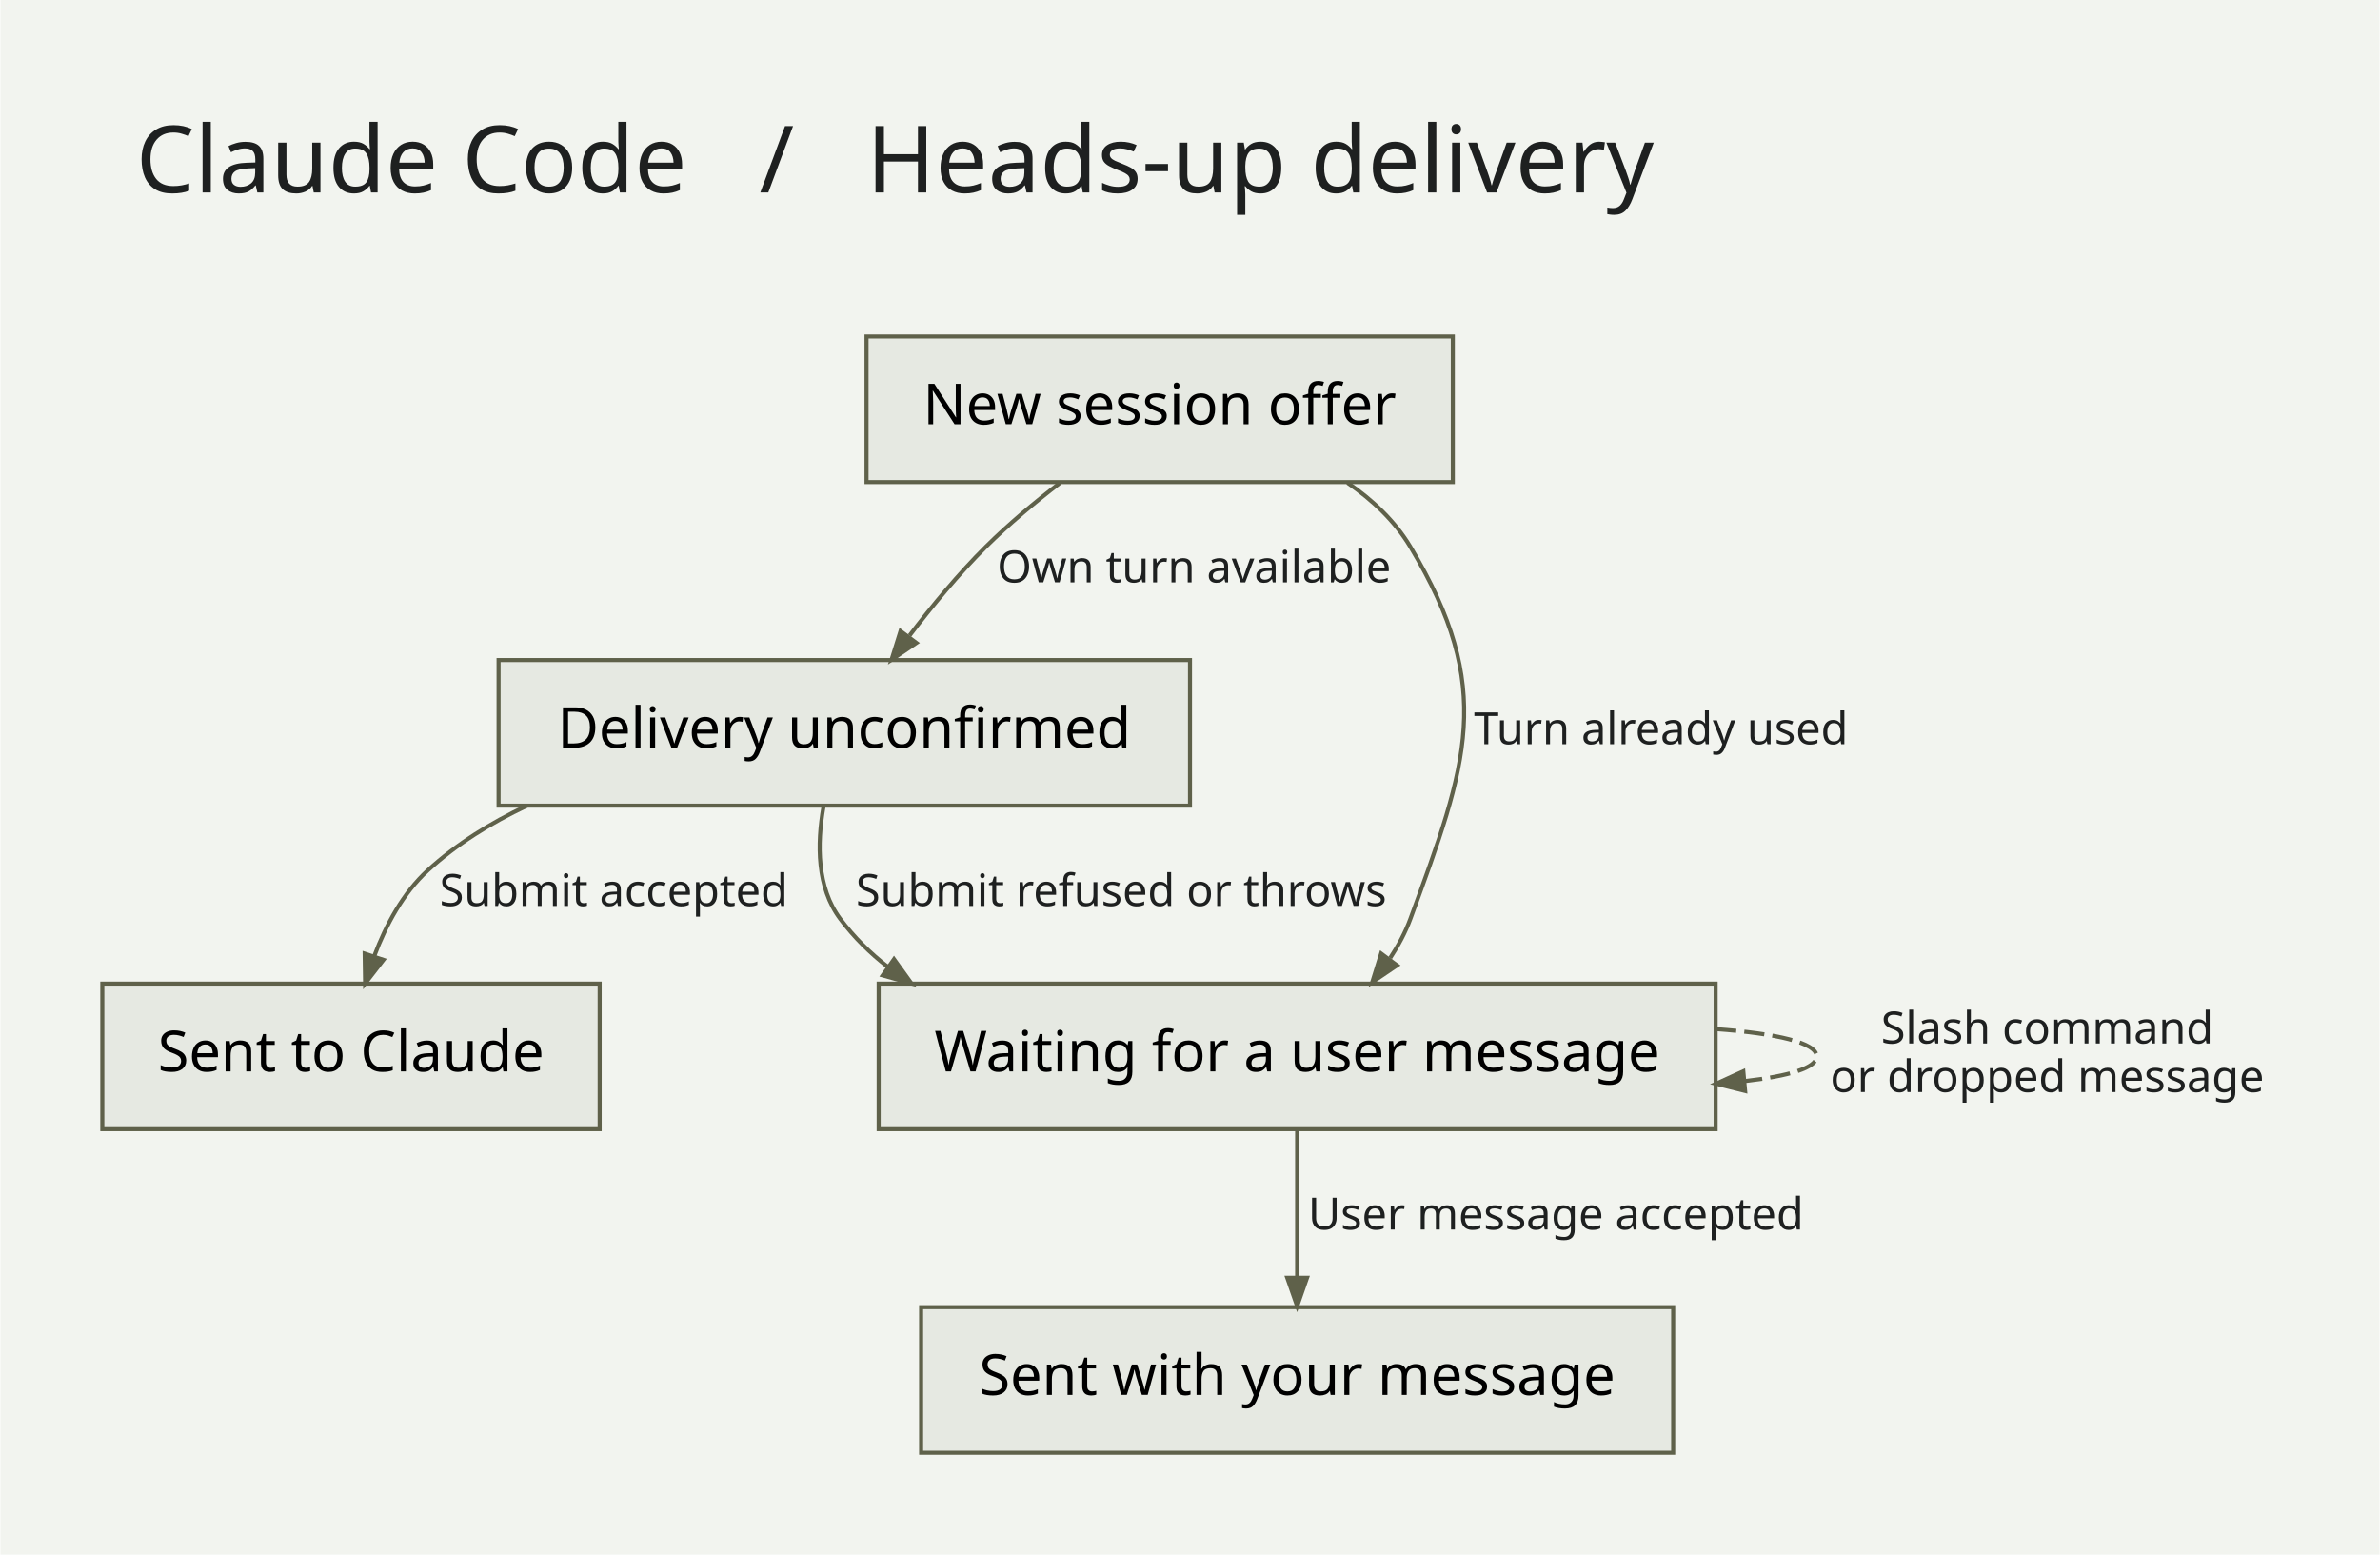
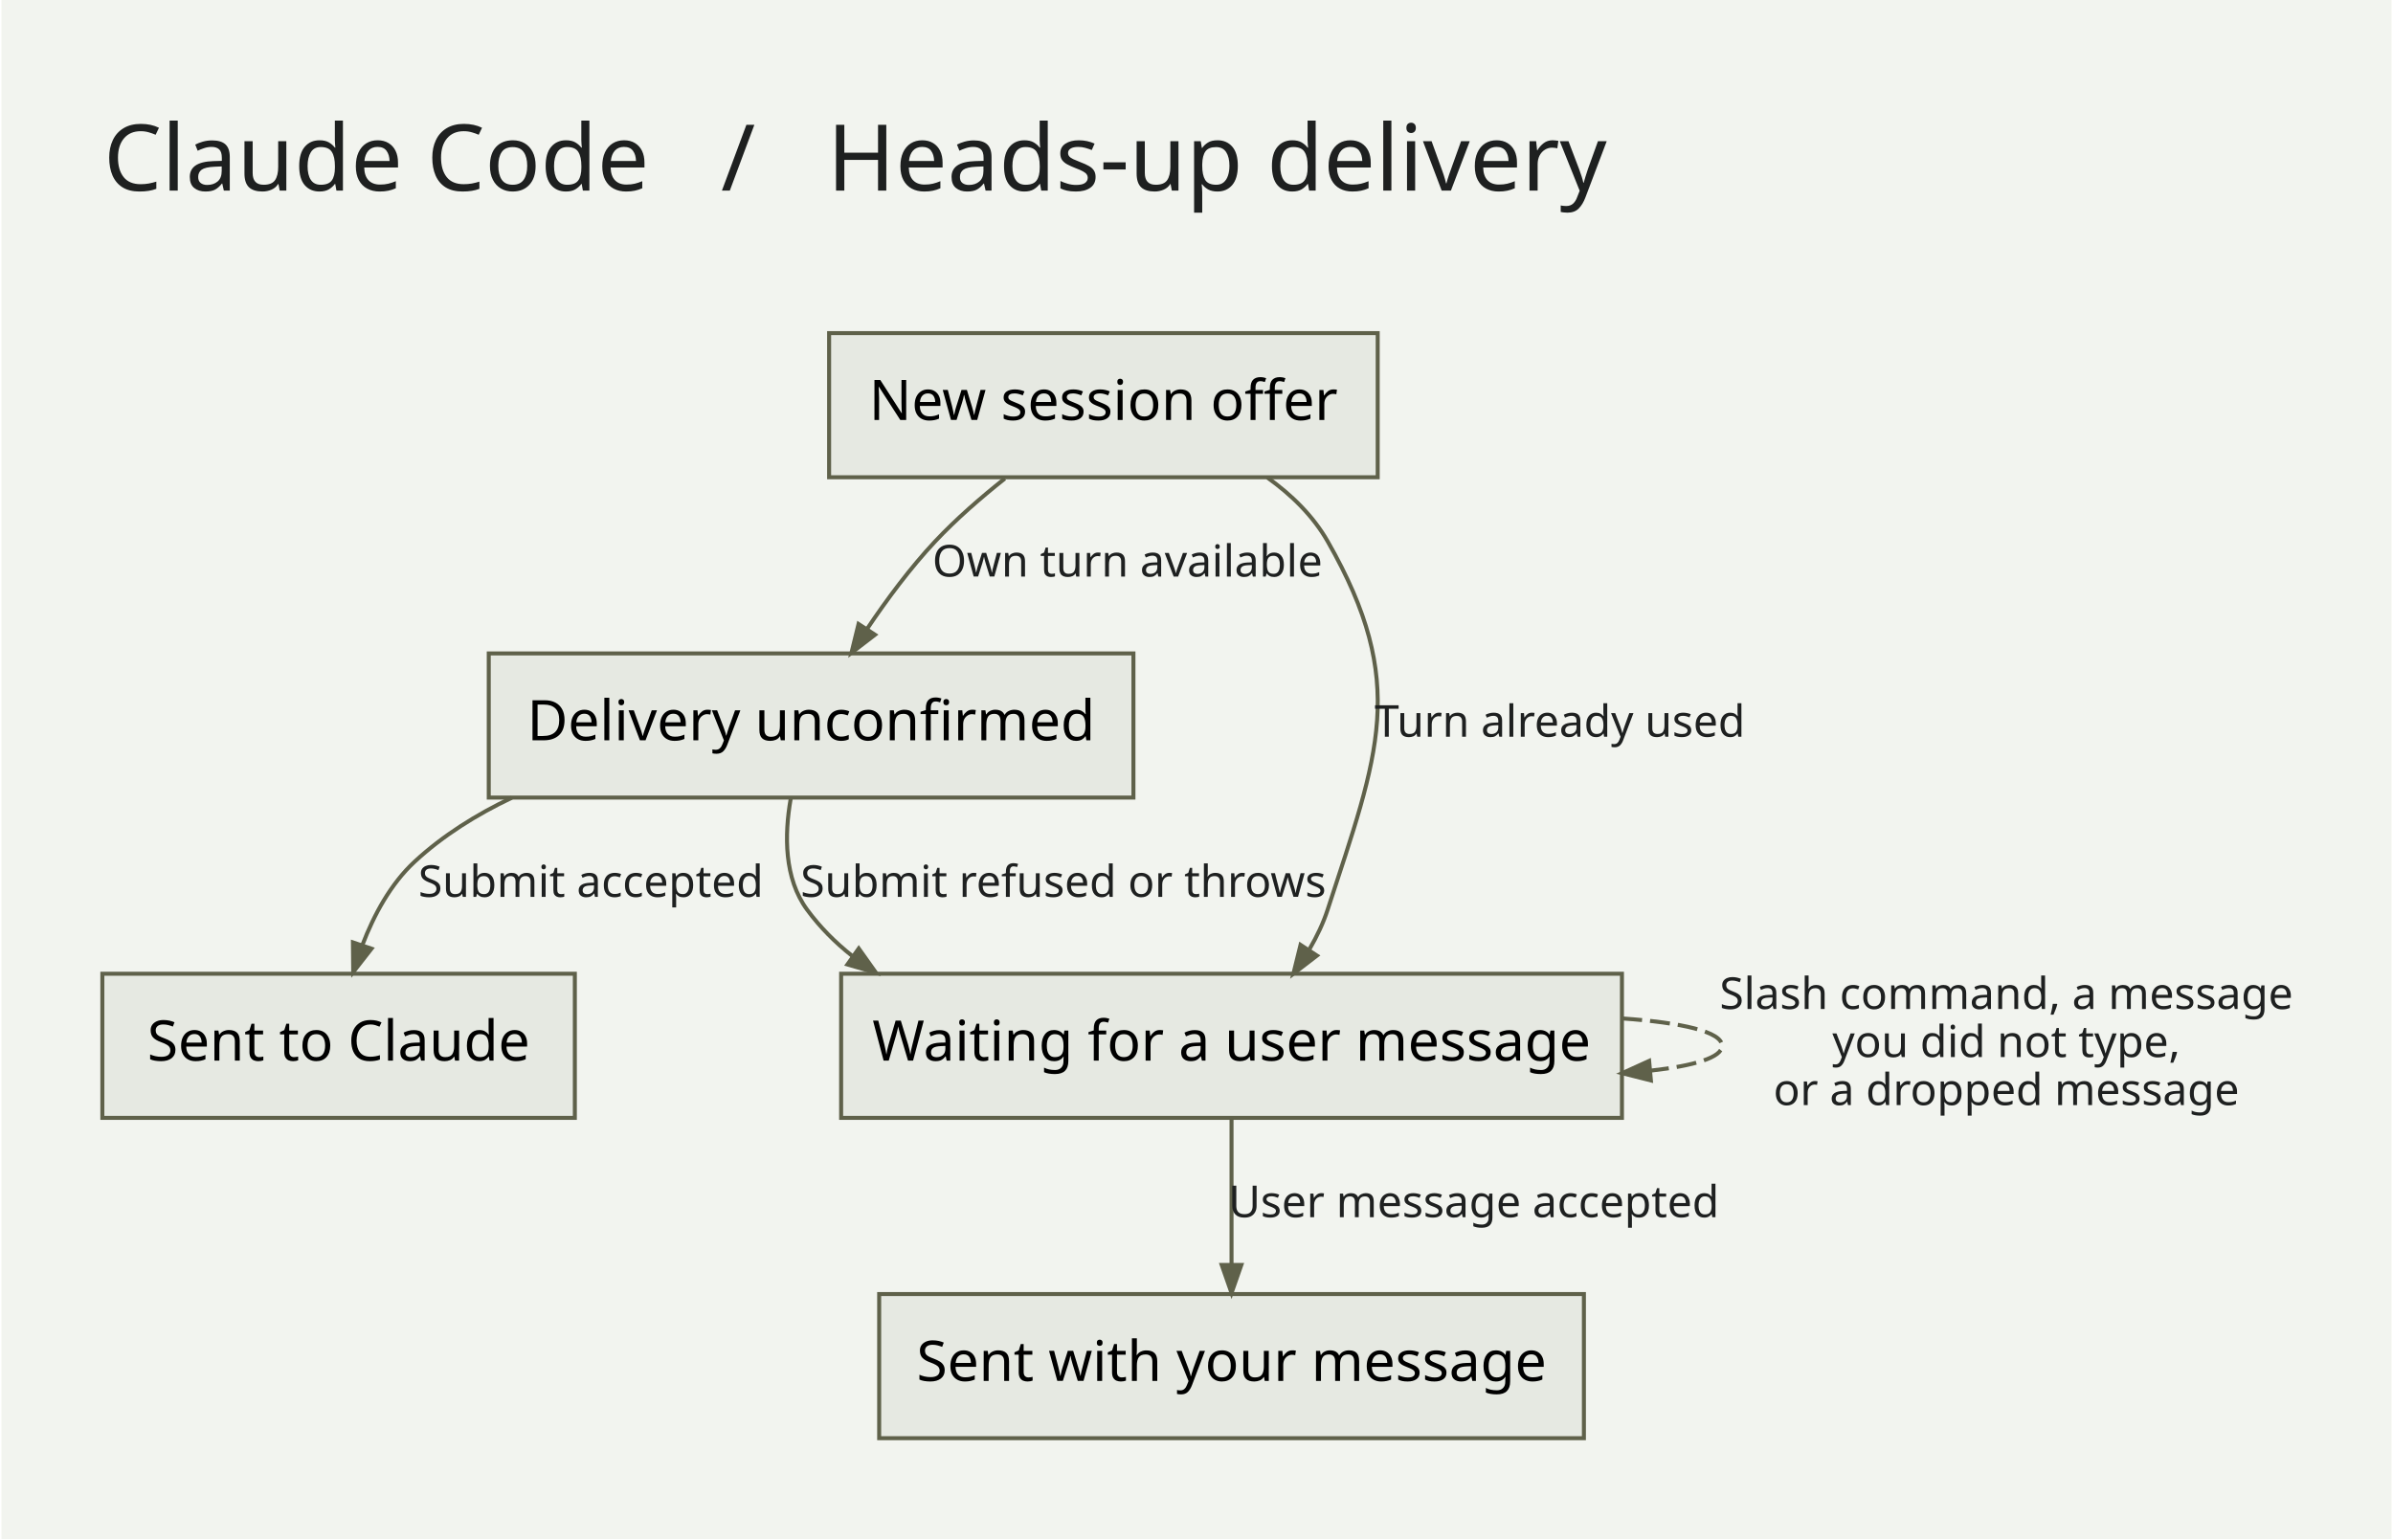
- <svg xmlns="http://www.w3.org/2000/svg" width="588pt" height="384pt" viewBox="0.00 0.00 588.40 384.40">
+ <svg xmlns="http://www.w3.org/2000/svg" width="597pt" height="384pt" viewBox="0.00 0.00 596.90 384.40">
  <g id="graph0" class="graph" transform="scale(1 1) rotate(0) translate(25.2 359.2)">
-     <polygon fill="#f2f4ef" stroke="transparent" points="-25.2,25.2 -25.2,-359.2 563.2,-359.2 563.2,25.2 -25.2,25.2" />
-     <text text-anchor="middle" x="196" y="-311.6" font-family="IBM Plex Sans" font-size="23.00" fill="#1e2020">Claude Code   /   Heads-up delivery</text>
-     <text text-anchor="middle" x="196" y="-286.6" font-family="IBM Plex Sans" font-size="23.00" fill="#1e2020"> </text>
+     <polygon fill="#f2f4ef" stroke="transparent" points="-25.2,25.2 -25.2,-359.2 571.7,-359.2 571.7,25.2 -25.2,25.2" />
+     <text text-anchor="middle" x="188" y="-311.6" font-family="IBM Plex Sans" font-size="23.00" fill="#1e2020">Claude Code   /   Heads-up delivery</text>
+     <text text-anchor="middle" x="188" y="-286.6" font-family="IBM Plex Sans" font-size="23.00" fill="#1e2020"> </text>
    <g id="node1" class="node">
-       <polygon fill="#e6e9e2" stroke="#5f614a" points="334,-276 189,-276 189,-240 334,-240 334,-276" />
-       <text text-anchor="middle" x="261.5" y="-254.3" font-family="IBM Plex Sans" font-size="14.00">New session offer</text>
+       <polygon fill="#e6e9e2" stroke="#5f614a" points="318.5,-276 181.5,-276 181.5,-240 318.5,-240 318.5,-276" />
+       <text text-anchor="middle" x="250" y="-254.3" font-family="IBM Plex Sans" font-size="14.00">New session offer</text>
    </g>
    <g id="node2" class="node">
-       <polygon fill="#e6e9e2" stroke="#5f614a" points="269,-196 98,-196 98,-160 269,-160 269,-196" />
-       <text text-anchor="middle" x="183.5" y="-174.3" font-family="IBM Plex Sans" font-size="14.00">Delivery unconfirmed</text>
+       <polygon fill="#e6e9e2" stroke="#5f614a" points="257.5,-196 96.5,-196 96.5,-160 257.5,-160 257.5,-196" />
+       <text text-anchor="middle" x="177" y="-174.3" font-family="IBM Plex Sans" font-size="14.00">Delivery unconfirmed</text>
    </g>
    <g id="edge1" class="edge">
-       <path fill="none" stroke="#5f614a" d="M236.94,-239.87C230.66,-235.04 224.11,-229.57 218.5,-224 211.81,-217.35 205.25,-209.42 199.65,-202.07" />
-       <polygon fill="#5f614a" stroke="#5f614a" points="201.34,-200.24 195.19,-196.09 197.41,-203.16 201.34,-200.24" />
-       <text text-anchor="middle" x="270" y="-215.2" font-family="IBM Plex Sans" font-size="11.00" fill="#1e2020">  Own turn available</text>
+       <path fill="none" stroke="#5f614a" d="M225.38,-239.67C219.39,-234.92 213.21,-229.54 208,-224 201.81,-217.41 195.93,-209.49 190.99,-202.14" />
+       <polygon fill="#5f614a" stroke="#5f614a" points="192.96,-200.67 187.08,-196.15 188.85,-203.35 192.96,-200.67" />
+       <text text-anchor="middle" x="256" y="-215.2" font-family="IBM Plex Sans" font-size="11.00" fill="#1e2020">  Own turn available</text>
    </g>
    <g id="node3" class="node">
-       <polygon fill="#e6e9e2" stroke="#5f614a" points="399,-116 192,-116 192,-80 399,-80 399,-116" />
-       <text text-anchor="middle" x="295.5" y="-94.3" font-family="IBM Plex Sans" font-size="14.00">Waiting for a user message</text>
+       <polygon fill="#e6e9e2" stroke="#5f614a" points="379.5,-116 184.5,-116 184.5,-80 379.5,-80 379.5,-116" />
+       <text text-anchor="middle" x="282" y="-94.3" font-family="IBM Plex Sans" font-size="14.00">Waiting for a user message</text>
    </g>
    <g id="edge2" class="edge">
-       <path fill="none" stroke="#5f614a" d="M307.95,-239.83C314.15,-235.59 319.67,-230.38 323.5,-224 344.55,-188.95 337.59,-170.38 323.5,-132 322.27,-128.65 320.53,-125.41 318.52,-122.35" />
-       <polygon fill="#5f614a" stroke="#5f614a" points="320.21,-120.51 314.07,-116.35 316.27,-123.43 320.21,-120.51" />
-       <text text-anchor="middle" x="385.5" y="-175.2" font-family="IBM Plex Sans" font-size="11.00" fill="#1e2020">  Turn already used</text>
+       <path fill="none" stroke="#5f614a" d="M290.93,-239.94C296.96,-235.63 302.36,-230.37 306,-224 326.29,-188.5 318.64,-170.88 306,-132 304.91,-128.64 303.33,-125.34 301.5,-122.2" />
+       <polygon fill="#5f614a" stroke="#5f614a" points="303.33,-120.53 297.45,-116.01 299.23,-123.21 303.33,-120.53" />
+       <text text-anchor="middle" x="364" y="-175.2" font-family="IBM Plex Sans" font-size="11.00" fill="#1e2020">  Turn already used</text>
    </g>
    <g id="edge4" class="edge">
-       <path fill="none" stroke="#5f614a" d="M178.34,-159.63C176.74,-150.55 176.69,-139.75 182.5,-132 185.9,-127.46 189.9,-123.51 194.32,-120.09" />
-       <polygon fill="#5f614a" stroke="#5f614a" points="195.8,-122.05 200.13,-116.03 192.99,-118.03 195.8,-122.05" />
-       <text text-anchor="middle" x="252" y="-135.2" font-family="IBM Plex Sans" font-size="11.00" fill="#1e2020">  Submit refused or throws</text>
+       <path fill="none" stroke="#5f614a" d="M171.9,-159.67C170.31,-150.61 170.26,-139.8 176,-132 179.22,-127.62 183.02,-123.81 187.22,-120.49" />
+       <polygon fill="#5f614a" stroke="#5f614a" points="188.9,-122.31 193.2,-116.26 186.07,-118.31 188.9,-122.31" />
+       <text text-anchor="middle" x="240" y="-135.2" font-family="IBM Plex Sans" font-size="11.00" fill="#1e2020">  Submit refused or throws</text>
    </g>
    <g id="node4" class="node">
-       <polygon fill="#e6e9e2" stroke="#5f614a" points="123,-116 0,-116 0,-80 123,-80 123,-116" />
-       <text text-anchor="middle" x="61.5" y="-94.3" font-family="IBM Plex Sans" font-size="14.00">Sent to Claude</text>
+       <polygon fill="#e6e9e2" stroke="#5f614a" points="118,-116 0,-116 0,-80 118,-80 118,-116" />
+       <text text-anchor="middle" x="59" y="-94.3" font-family="IBM Plex Sans" font-size="14.00">Sent to Claude</text>
    </g>
    <g id="edge3" class="edge">
-       <path fill="none" stroke="#5f614a" d="M104.99,-159.96C96.07,-155.76 87.64,-150.53 80.5,-144 74.37,-138.39 70.14,-130.48 67.27,-122.86" />
-       <polygon fill="#5f614a" stroke="#5f614a" points="69.53,-121.88 64.99,-116.01 64.88,-123.42 69.53,-121.88" />
-       <text text-anchor="middle" x="126.5" y="-135.2" font-family="IBM Plex Sans" font-size="11.00" fill="#1e2020">  Submit accepted</text>
+       <path fill="none" stroke="#5f614a" d="M102.27,-159.96C93.42,-155.76 85.05,-150.52 78,-144 71.99,-138.44 67.82,-130.69 64.94,-123.17" />
+       <polygon fill="#5f614a" stroke="#5f614a" points="67.22,-122.26 62.65,-116.41 62.58,-123.83 67.22,-122.26" />
+       <text text-anchor="middle" x="122" y="-135.2" font-family="IBM Plex Sans" font-size="11.00" fill="#1e2020">  Submit accepted</text>
    </g>
    <g id="edge5" class="edge">
-       <path fill="none" stroke="#5f614a" stroke-dasharray="5,2" d="M399.11,-104.75C413.99,-103.67 424,-101.42 424,-98 424,-95.17 417.14,-93.14 406.32,-91.91" />
-       <polygon fill="#5f614a" stroke="#5f614a" points="406.3,-89.45 399.11,-91.25 405.85,-94.33 406.3,-89.45" />
-       <text text-anchor="middle" x="481" y="-101.2" font-family="IBM Plex Sans" font-size="11.00" fill="#1e2020">  Slash command</text>
-       <text text-anchor="middle" x="481" y="-89.2" font-family="IBM Plex Sans" font-size="11.00" fill="#1e2020">  or dropped message</text>
+       <path fill="none" stroke="#5f614a" stroke-dasharray="5,2" d="M379.54,-104.84C394.41,-103.8 404.5,-101.52 404.5,-98 404.5,-95.09 397.58,-93.02 386.76,-91.81" />
+       <polygon fill="#5f614a" stroke="#5f614a" points="386.73,-89.35 379.54,-91.16 386.29,-94.23 386.73,-89.35" />
+       <text text-anchor="middle" x="475.5" y="-107.2" font-family="IBM Plex Sans" font-size="11.00" fill="#1e2020">  Slash command, a message</text>
+       <text text-anchor="middle" x="475.5" y="-95.2" font-family="IBM Plex Sans" font-size="11.00" fill="#1e2020">  you did not type,</text>
+       <text text-anchor="middle" x="475.5" y="-83.2" font-family="IBM Plex Sans" font-size="11.00" fill="#1e2020">  or a dropped message</text>
    </g>
    <g id="node5" class="node">
-       <polygon fill="#e6e9e2" stroke="#5f614a" points="388.5,-36 202.5,-36 202.5,0 388.5,0 388.5,-36" />
-       <text text-anchor="middle" x="295.5" y="-14.3" font-family="IBM Plex Sans" font-size="14.00">Sent with your message</text>
+       <polygon fill="#e6e9e2" stroke="#5f614a" points="370,-36 194,-36 194,0 370,0 370,-36" />
+       <text text-anchor="middle" x="282" y="-14.3" font-family="IBM Plex Sans" font-size="14.00">Sent with your message</text>
    </g>
    <g id="edge6" class="edge">
-       <path fill="none" stroke="#5f614a" d="M295.5,-79.69C295.5,-68.98 295.5,-55.08 295.5,-43.29" />
-       <polygon fill="#5f614a" stroke="#5f614a" points="297.95,-43.26 295.5,-36.26 293.05,-43.26 297.95,-43.26" />
-       <text text-anchor="middle" x="359.5" y="-55.2" font-family="IBM Plex Sans" font-size="11.00" fill="#1e2020">  User message accepted</text>
+       <path fill="none" stroke="#5f614a" d="M282,-79.69C282,-68.98 282,-55.08 282,-43.29" />
+       <polygon fill="#5f614a" stroke="#5f614a" points="284.45,-43.26 282,-36.26 279.55,-43.26 284.45,-43.26" />
+       <text text-anchor="middle" x="342.5" y="-55.2" font-family="IBM Plex Sans" font-size="11.00" fill="#1e2020">  User message accepted</text>
    </g>
  </g>
</svg>
